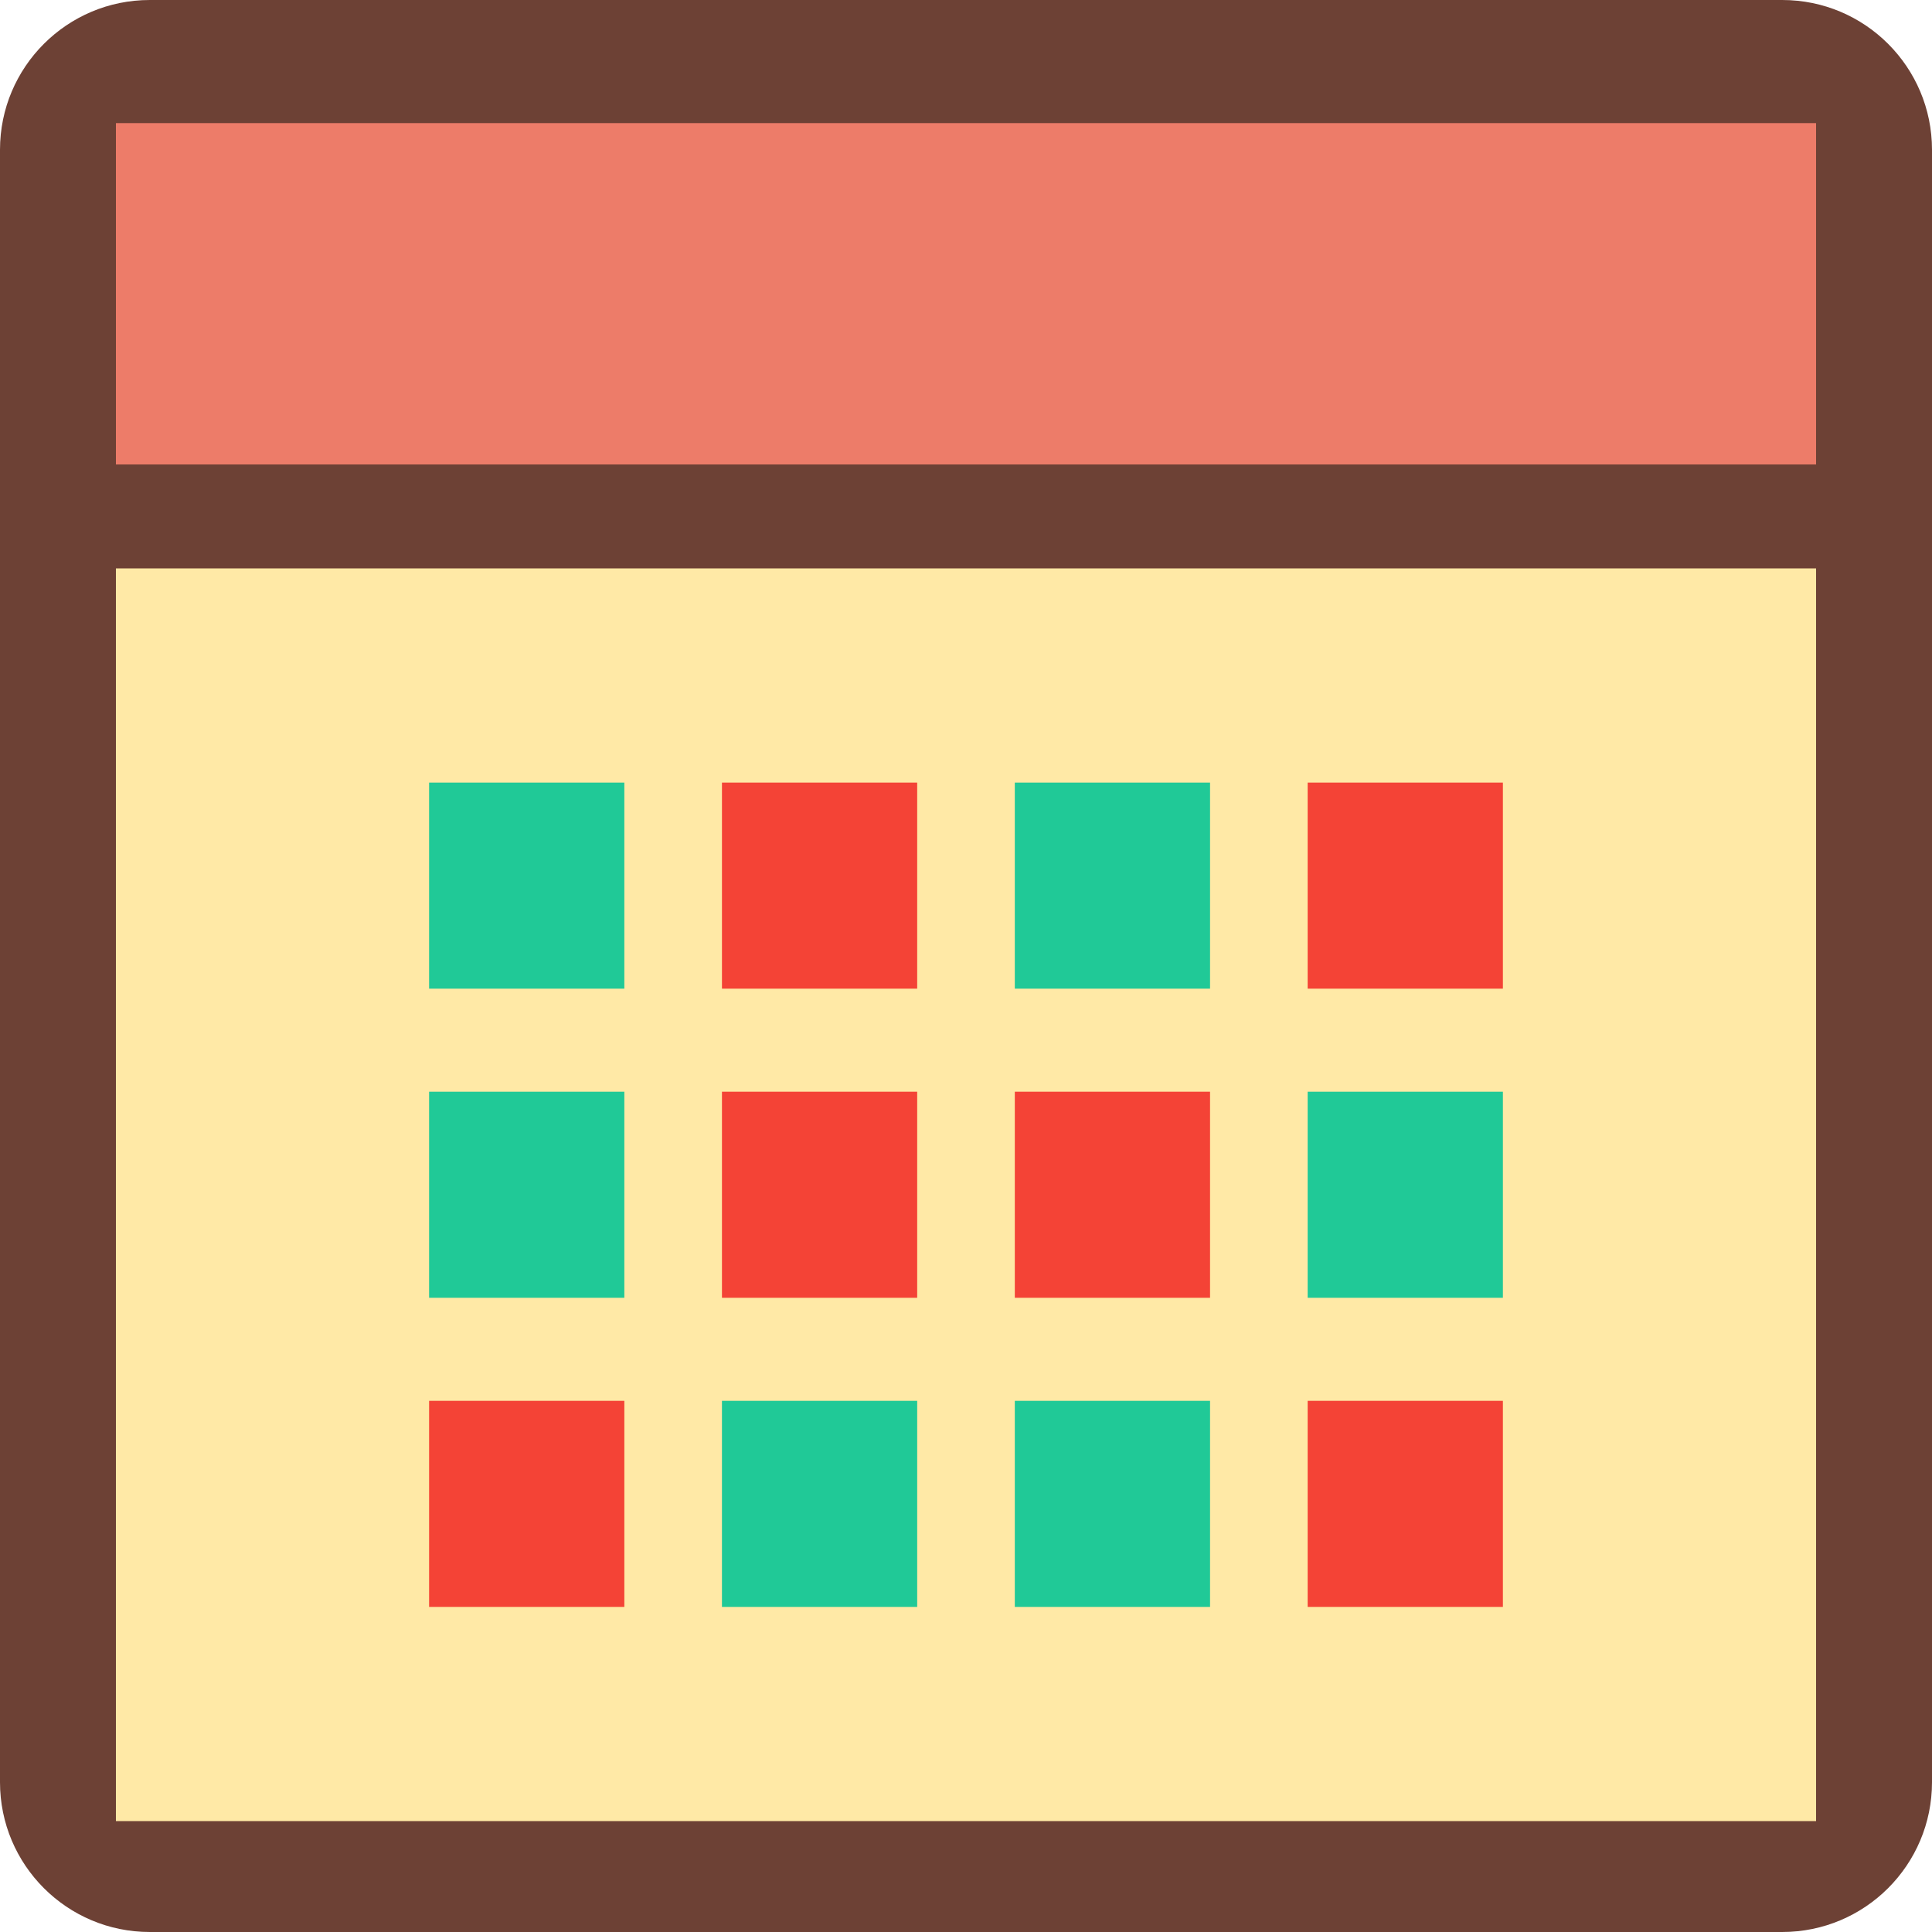
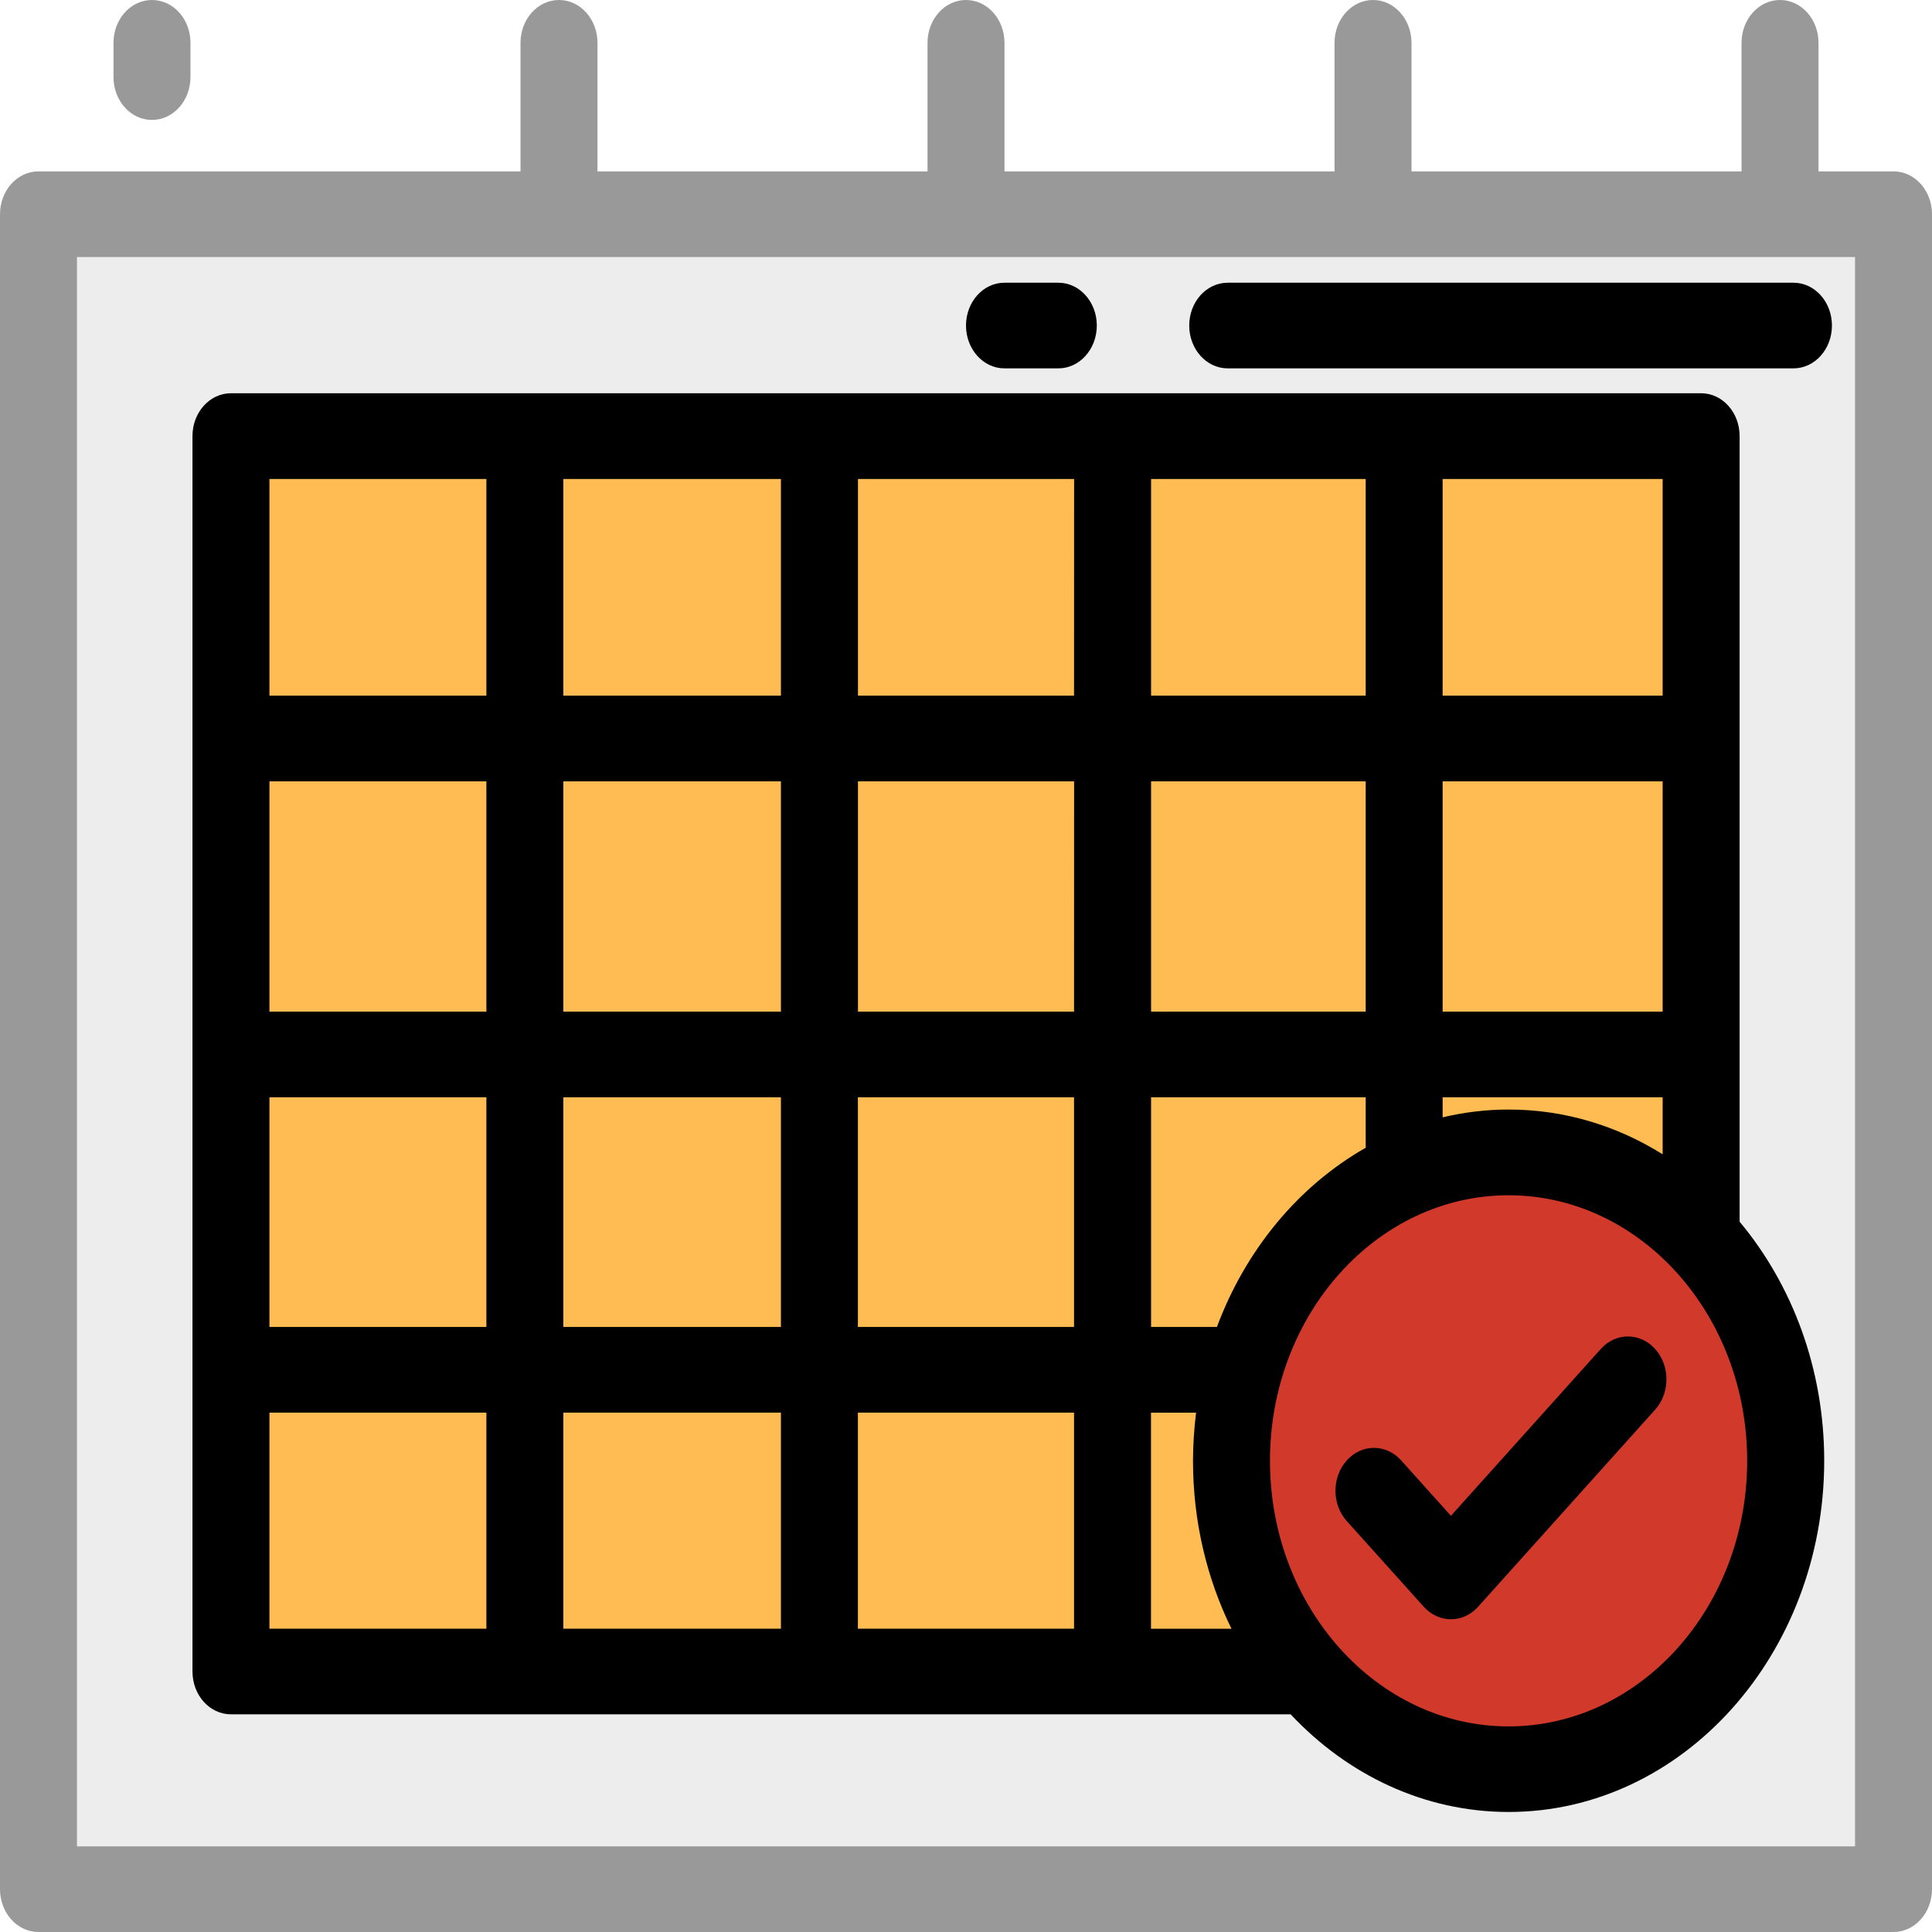
- <svg xmlns="http://www.w3.org/2000/svg" version="1" viewBox="0 0 25 25" enable-background="new 0 0 48 48" id="svg44" width="25" height="25">
-   <defs id="defs48" />
-   <rect style="opacity:1;fill:#6d4135;fill-opacity:1;stroke-width:1.99" id="rect462" width="25" height="25" x="0" y="0" ry="1.938" />
-   <g id="g488" transform="matrix(0.04882812,0,0,0.04882812,29.86978,-1.035513)" />
-   <g id="g490" transform="matrix(0.04882812,0,0,0.04882812,29.86978,-1.035513)" />
-   <g id="g492" transform="matrix(0.04882812,0,0,0.04882812,29.86978,-1.035513)" />
-   <g id="g494" transform="matrix(0.04882812,0,0,0.04882812,29.86978,-1.035513)" />
-   <g id="g496" transform="matrix(0.04882812,0,0,0.04882812,29.86978,-1.035513)" />
-   <g id="g498" transform="matrix(0.04882812,0,0,0.04882812,29.86978,-1.035513)" />
-   <g id="g500" transform="matrix(0.04882812,0,0,0.04882812,29.86978,-1.035513)" />
-   <g id="g502" transform="matrix(0.04882812,0,0,0.04882812,29.86978,-1.035513)" />
-   <g id="g504" transform="matrix(0.04882812,0,0,0.04882812,29.86978,-1.035513)" />
-   <g id="g506" transform="matrix(0.04882812,0,0,0.04882812,29.86978,-1.035513)" />
-   <g id="g508" transform="matrix(0.04882812,0,0,0.04882812,29.86978,-1.035513)" />
-   <g id="g510" transform="matrix(0.04882812,0,0,0.04882812,29.86978,-1.035513)" />
-   <g id="g512" transform="matrix(0.04882812,0,0,0.04882812,29.86978,-1.035513)" />
-   <g id="g514" transform="matrix(0.04882812,0,0,0.04882812,29.86978,-1.035513)" />
-   <g id="g516" transform="matrix(0.04882812,0,0,0.04882812,29.86978,-1.035513)" />
-   <rect class="cls-2" x="1.5" y="1.593" width="22" height="4.417" id="rect10" style="fill:#ed7c69;stroke-width:0.044" />
-   <g id="g14155" transform="matrix(1,0,0,0.9535212,-22.2035,5.986832)" style="fill:#ffe9a6">
-     <rect class="cls-1" x="1.389" y="7.324" width="22" height="17" id="rect8" style="fill:#ffe9a6;stroke-width:0.048" transform="translate(22.31445,-5.889)" />
-   </g>
-   <g fill="#90a4ae" id="g42" transform="matrix(0.6315789,0,0,0.6666667,-2.657895,-3.206598)">
-     <rect x="13" y="20" width="4" height="4" id="rect18" style="fill:#20c997;fill-opacity:1" />
-     <rect x="19" y="20" width="4" height="4" id="rect20" style="fill:#f44336;fill-opacity:1" />
-     <rect x="25" y="20" width="4" height="4" id="rect22" style="fill:#20c997;fill-opacity:1" />
-     <rect x="31" y="20" width="4" height="4" id="rect24" style="fill:#f44336;fill-opacity:1" />
-     <rect x="13" y="26" width="4" height="4" id="rect26" style="fill:#20c997;fill-opacity:1" />
-     <rect x="19" y="26" width="4" height="4" id="rect28" style="fill:#f44336;fill-opacity:1" />
-     <rect x="25" y="26" width="4" height="4" id="rect30" style="fill:#f44336;fill-opacity:1" />
-     <rect x="31" y="26" width="4" height="4" id="rect32" style="fill:#20c997;fill-opacity:1" />
-     <rect x="13" y="32" width="4" height="4" id="rect34" style="fill:#f44336;fill-opacity:1" />
-     <rect x="19" y="32" width="4" height="4" id="rect36" style="fill:#20c997;fill-opacity:1" />
-     <rect x="25" y="32" width="4" height="4" id="rect38" style="fill:#20c997;fill-opacity:1" />
-     <rect x="31" y="32" width="4" height="4" id="rect40" style="fill:#f44336;fill-opacity:1" />
-   </g>
+ <svg xmlns="http://www.w3.org/2000/svg" version="1.1" id="Layer_1" viewBox="0 0 24 24" xml:space="preserve" width="24" height="24">
+   <defs id="defs23" />
+   <rect x="0.478" y="2.661" style="fill:#ededed;stroke-width:0.049" width="23.044" height="20.807" id="rect2" />
+   <path d="m 1.888,1.49 c 0.264,0 0.478,-0.238 0.478,-0.532 V 0.532 C 2.367,0.238 2.152,5.2175728e-5 1.888,5.2175728e-5 1.624,5.2175728e-5 1.41,0.238 1.41,0.532 v 0.426 c 0,0.294 0.214,0.532 0.478,0.532 z" id="path4" style="stroke-width:0.049;fill:#999999;fill-opacity:1" />
+   <path d="m 15.251,4.576 h 7.028 c 0.264,0 0.478,-0.238 0.478,-0.532 0,-0.294 -0.214,-0.532 -0.478,-0.532 h -7.028 c -0.264,0 -0.478,0.238 -0.478,0.532 -4.7e-5,0.294 0.214,0.532 0.478,0.532 z" id="path6" style="stroke-width:0.049" />
+   <path d="m 12.478,4.576 h 0.669 c 0.264,0 0.478,-0.238 0.478,-0.532 0,-0.294 -0.214,-0.532 -0.478,-0.532 H 12.478 C 12.214,3.512 12,3.75 12,4.044 c 0,0.294 0.214,0.532 0.478,0.532 z" id="path8" style="stroke-width:0.049" />
+   <path d="m 23.522,2.129 h -0.932 V 0.532 C 22.59,0.238 22.376,0 22.112,0 21.848,0 21.634,0.238 21.634,0.532 V 2.129 H 17.534 V 0.532 C 17.534,0.238 17.32,0 17.056,0 16.792,0 16.578,0.238 16.578,0.532 V 2.129 H 12.478 V 0.532 C 12.478,0.238 12.264,0 12,0 11.736,0 11.522,0.238 11.522,0.532 V 2.129 H 7.422 V 0.532 C 7.422,0.238 7.208,0 6.944,0 6.68,0 6.466,0.238 6.466,0.532 V 2.129 H 0.478 C 0.214,2.129 0,2.367 0,2.661 V 23.468 C 0,23.762 0.214,24 0.478,24 H 23.522 C 23.786,24 24,23.762 24,23.468 V 2.661 C 24,2.367 23.786,2.129 23.522,2.129 Z M 23.044,22.936 H 0.956 V 3.193 H 23.044 V 22.936 Z" id="path10" style="stroke-width:0.049;fill:#999999;fill-opacity:1" />
+   <path style="fill:#ffbc52;stroke-width:0.049" d="m 18.741,14.315 c 0.929,0 1.771,0.41 2.39,1.076 V 5.417 H 2.869 V 20.764 H 16.229 c -0.577,-0.685 -0.93,-1.605 -0.93,-2.618 4.7e-5,-2.116 1.541,-3.832 3.442,-3.832 z" id="path12" />
+   <path style="fill:#d1392a;stroke-width:0.049" d="m 21.131,15.391 c -0.619,-0.666 -1.462,-1.076 -2.39,-1.076 -1.901,0 -3.442,1.715 -3.442,3.831 0,1.013 0.354,1.933 0.93,2.618 0.628,0.746 1.521,1.213 2.512,1.213 1.901,0 3.442,-1.715 3.442,-3.831 -4.6e-5,-1.082 -0.404,-2.059 -1.052,-2.756 z" id="path14" />
+   <path d="M 21.61,15.176 V 5.417 c 0,-0.294 -0.214,-0.532 -0.478,-0.532 H 2.869 c -0.264,0 -0.478,0.238 -0.478,0.532 V 20.764 c 0,0.294 0.214,0.532 0.478,0.532 H 16.033 c 0.704,0.751 1.659,1.213 2.708,1.213 2.162,0 3.92,-1.958 3.92,-4.364 0,-1.146 -0.4,-2.19 -1.052,-2.97 z M 17.921,5.95 h 2.733 v 2.692 h -2.733 z m 0,3.756 h 2.733 v 2.861 h -2.733 z m 2.733,3.925 v 0.708 C 20.087,13.985 19.435,13.783 18.741,13.783 c -0.281,0 -0.556,0.034 -0.82,0.097 V 13.631 Z M 14.299,5.95 h 2.666 v 2.692 h -2.666 z m 0,3.756 h 2.666 v 2.861 h -2.666 z m 0,3.925 h 2.666 v 0.627 c -0.83,0.472 -1.489,1.262 -1.848,2.226 H 14.299 Z M 6.042,20.232 H 3.347 v -2.684 h 2.695 z m 0,-3.748 H 3.347 v -2.853 h 2.695 z m 0,-3.917 H 3.347 V 9.706 h 2.695 z m 0,-3.925 H 3.347 V 5.95 H 6.042 Z M 9.701,20.232 H 6.998 v -2.684 h 2.703 z m 0,-3.748 H 6.998 v -2.853 h 2.703 z m 0,-3.917 H 6.998 V 9.706 h 2.703 z m 0,-3.925 H 6.998 V 5.95 H 9.701 Z M 13.342,20.232 h -2.685 v -2.684 h 2.685 z m 0,-3.748 h -2.685 v -2.853 h 2.685 z m 0,-3.917 H 10.658 V 9.706 h 2.685 z m 0,-3.925 H 10.658 V 5.95 h 2.685 z m 0.956,8.907 h 0.56 c -0.024,0.196 -0.038,0.395 -0.038,0.598 0,0.755 0.173,1.466 0.478,2.086 h -1 v -2.684 z m 4.442,3.897 c -1.634,0 -2.964,-1.48 -2.964,-3.299 0,-1.819 1.33,-3.299 2.964,-3.299 1.634,0 2.964,1.48 2.964,3.299 0,1.819 -1.33,3.299 -2.964,3.299 z" id="path16" style="stroke-width:0.049" />
+   <path d="m 18.024,20.115 c -0.122,0 -0.245,-0.052 -0.338,-0.156 l -0.956,-1.064 c -0.187,-0.208 -0.187,-0.545 0,-0.753 0.187,-0.208 0.489,-0.208 0.676,0 l 0.618,0.688 1.861,-2.072 c 0.187,-0.208 0.489,-0.208 0.676,0 0.187,0.208 0.187,0.545 0,0.753 l -2.199,2.448 c -0.093,0.104 -0.216,0.156 -0.338,0.156 z" id="path18" style="stroke-width:0.049" />
</svg>
